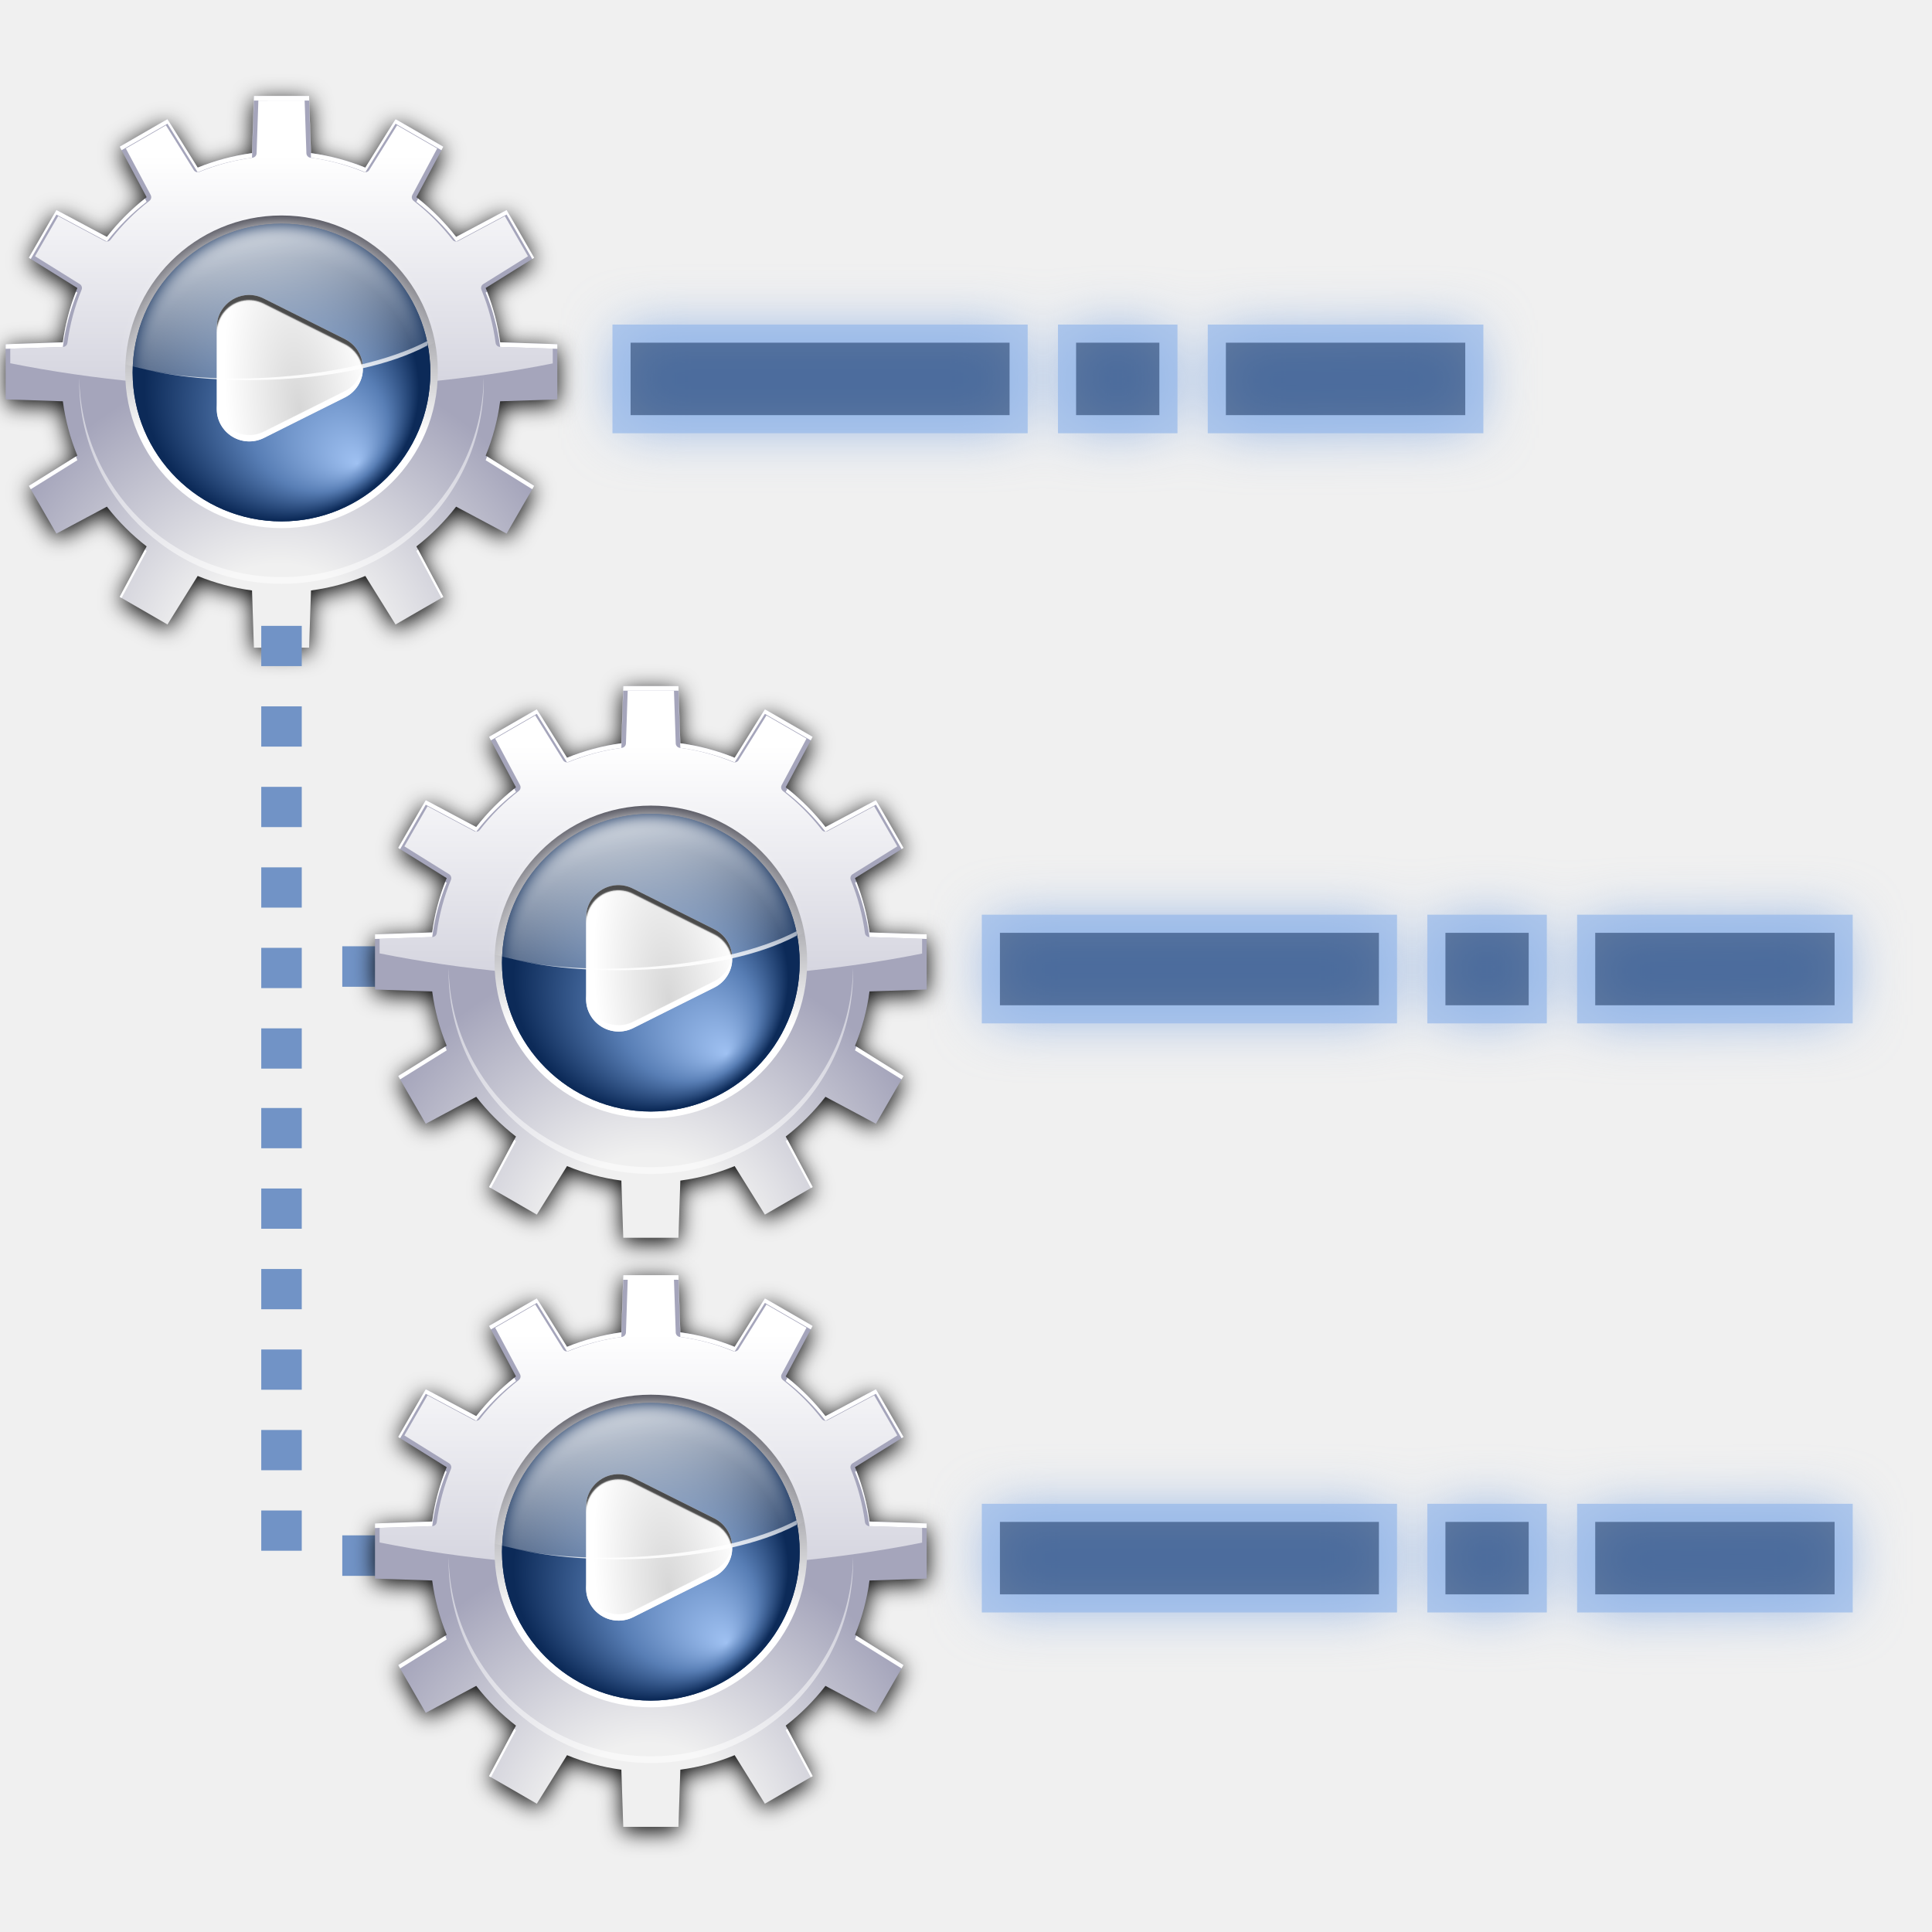
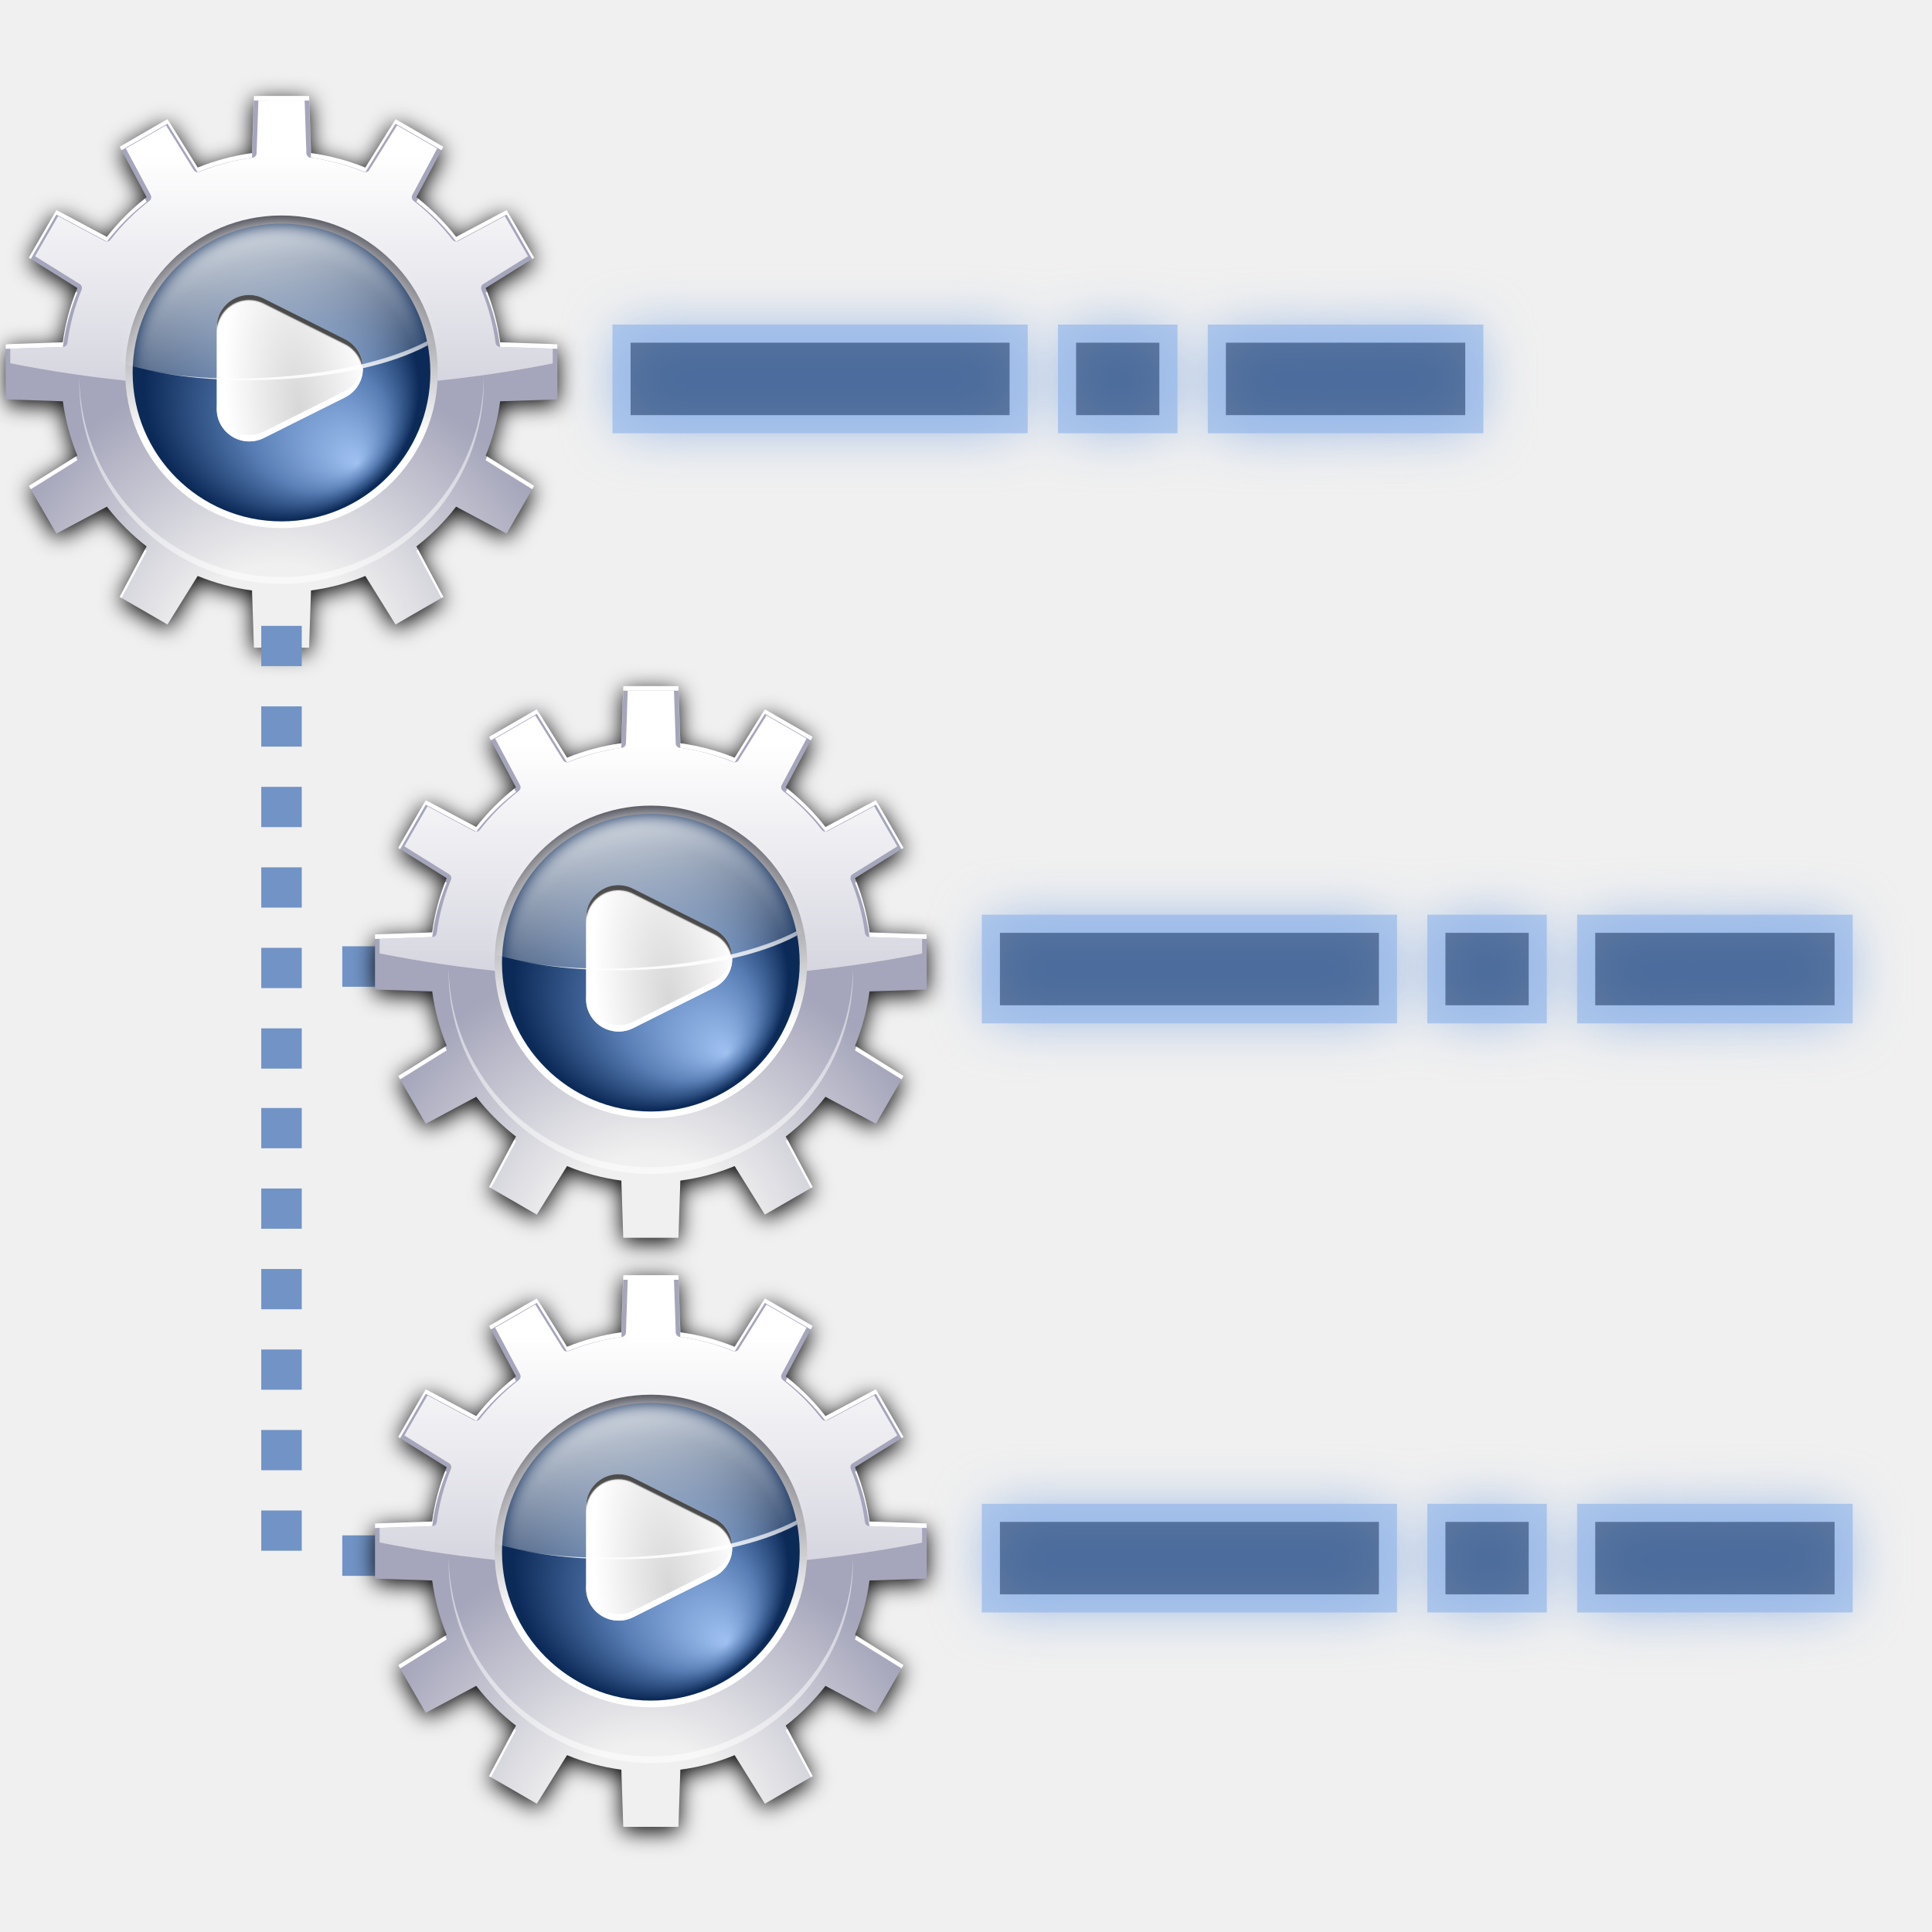
<svg xmlns="http://www.w3.org/2000/svg" xmlns:xlink="http://www.w3.org/1999/xlink" height="256" width="256">
  <defs>
    <linearGradient id="linearGradient6446">
      <stop offset="0" stop-color="#fff" />
      <stop offset="1" stop-color="#fff" stop-opacity="0" />
    </linearGradient>
-     <linearGradient id="linearGradient6391" gradientUnits="userSpaceOnUse" x1="223.979" x2="223.979" xlink:href="#linearGradient6446" y1="7.423" y2="-6.815" />
-     <filter id="filter5876" height="1.035" width="1.018" x="-.009" y="-.018">
-       <feGaussianBlur stdDeviation=".119" />
-     </filter>
-     <filter id="filter5718" height="1.144" width="1.074" x="-.037" y="-.072">
-       <feGaussianBlur stdDeviation=".487" />
-     </filter>
-     <filter id="filter5836" height="1.035" width="1.018" x="-.009" y="-.018">
-       <feGaussianBlur stdDeviation=".124" />
-     </filter>
-     <radialGradient id="radialGradient6361" cx="64.101" cy="61.471" fx="63.292" fy="74.816" gradientTransform="matrix(1.111844 .00000019 -.00000018 1.061416 152.6988 -70.8827)" gradientUnits="userSpaceOnUse" r="22.686" xlink:href="#linearGradient6666" />
-     <linearGradient id="linearGradient6666">
+     <radialGradient id="radialGradient6363" cx="64.101" cy="61.471" fx="76.597" fy="74.429" gradientTransform="matrix(1.29348 0 0 1.234813 141.0557 -81.54149)" gradientUnits="userSpaceOnUse" r="22.686">
      <stop offset="0" stop-color="#9fc1f2" />
      <stop offset=".5" stop-color="#587eb5" />
      <stop offset="1" stop-color="#0c2a58" />
-     </linearGradient>
-     <radialGradient id="radialGradient6363" cx="64.101" cy="61.471" fx="76.597" fy="74.429" gradientTransform="matrix(1.29348 0 0 1.234813 141.0557 -81.54149)" gradientUnits="userSpaceOnUse" r="22.686" xlink:href="#linearGradient6666" />
+     </radialGradient>
    <linearGradient id="linearGradient6365" gradientUnits="userSpaceOnUse" x1="71.964" x2="79.398" xlink:href="#linearGradient6446" y1="26.785" y2="63.956" />
    <clipPath id="clipPath5947">
      <ellipse cx="59.38" cy="39.357" rx="40.03" ry="20.015" />
    </clipPath>
    <filter id="filter6019" height="1.128" width="1.128" x="-.064" y="-.064">
      <feGaussianBlur stdDeviation="1.196" />
    </filter>
    <radialGradient id="radialGradient6367" cx="267.425" cy="81.257" gradientTransform="matrix(.9679843 -.1075536 .2763828 2.487449 -15.58487 -92.43417)" gradientUnits="userSpaceOnUse" r="23.279">
      <stop offset="0" stop-color="#d7d7d7" />
      <stop offset="1" stop-color="#fff" />
    </radialGradient>
    <clipPath id="clipPath6103">
      <path d="m200.162 45.295c-5.422.212-9.707 4.672-9.704 10.098v25.246c.017 3.487 1.832 6.719 4.801 8.548 2.969 1.829 6.672 1.998 9.794.445l25.246-12.623c3.379-1.726 5.505-5.2 5.505-8.994 0-3.794-2.126-7.268-5.505-8.994l-25.246-12.623c-1.512-.774-3.194-1.153-4.891-1.104z" />
    </clipPath>
    <filter id="filter6085" height="1.052" width="1.028" x="-.014" y="-.026">
      <feGaussianBlur stdDeviation=".261" />
    </filter>
    <clipPath id="clipPath6097">
      <path d="m151.429 45.295c-5.422.212-9.707 4.672-9.704 10.098v25.246c.017 3.487 1.832 6.719 4.801 8.548 2.969 1.829 6.672 1.998 9.794.445l25.246-12.623c3.379-1.726 5.505-5.2 5.505-8.994 0-3.794-2.126-7.268-5.505-8.994l-25.246-12.623c-1.512-.774-3.194-1.153-4.891-1.104z" />
    </clipPath>
    <filter id="filter6093" height="1.034" width="1.018" x="-.009" y="-.017">
      <feGaussianBlur stdDeviation=".174" />
    </filter>
    <linearGradient id="linearGradient6372" gradientUnits="userSpaceOnUse" x1="223.543" x2="222.22" xlink:href="#linearGradient6446" y1="-5.751" y2="-21.586" />
    <filter id="filter2826" height="1.096" width="1.096" x="-.048" y="-.048">
      <feGaussianBlur stdDeviation="2.4" />
    </filter>
    <radialGradient id="radialGradient2894" cx="205.224" cy="-114.214" gradientUnits="userSpaceOnUse" r="125.171">
      <stop offset=".177" stop-color="#f0f0f0" />
      <stop offset=".532" stop-color="#a5a5bb" />
    </radialGradient>
    <linearGradient id="linearGradient2896" gradientUnits="userSpaceOnUse" x1="205.714" x2="205.714" xlink:href="#linearGradient6446" y1="-225.369" y2="-118" />
    <linearGradient id="linearGradient2898" gradientUnits="userSpaceOnUse" x1="205.715" x2="205.715" y1="-144.214" y2="-212.214">
      <stop offset=".296" stop-color="#fff" />
      <stop offset="1" stop-color="#4a4a55" />
    </linearGradient>
    <linearGradient id="linearGradient2900" gradientUnits="userSpaceOnUse" x1="205.715" x2="205.715" y1="-146.214" y2="-210.214">
      <stop offset=".195" stop-color="#e9e9f0" />
      <stop offset=".26" stop-color="#dadae2" />
      <stop offset=".461" stop-color="#b1b1bb" />
      <stop offset=".644" stop-color="#93939f" />
      <stop offset=".8" stop-color="#81818e" />
      <stop offset=".911" stop-color="#7a7a88" />
      <stop offset="1" stop-color="#696975" />
    </linearGradient>
    <linearGradient id="linearGradient2902-2" gradientUnits="userSpaceOnUse" x1="205.715" x2="205.715" y1="-152.214" y2="-204.214">
      <stop offset="0" stop-color="#bbb" />
      <stop offset="1" stop-color="#555" />
    </linearGradient>
    <filter id="filter67" color-interpolation-filters="sRGB" height="99.752" width="1.163" x="-.081" y="-49.376">
      <feGaussianBlur stdDeviation="3.823" />
    </filter>
  </defs>
  <g id="g32" transform="matrix(-2 0 0 2 281.4441 -1.324266)">
    <path d="m161.237 50.516 34.117-.307m-53.965 0h13.434m-72.465 0h52.617" fill="#8cafe2" filter="url(#filter67)" stroke="#8cafe2" stroke-width="12" transform="matrix(-.5 0 0 .5 140.722 .662133)" />
    <path d="m60.104 22.766v6h-17.059v-6zm9.924 0v6h-6.717v-6zm29.516 0v6h-26.309v-6z" fill="#2c4d7f" opacity=".7" stroke="#95b8ea" stroke-width="1.2" />
    <g transform="matrix(-.3045952 0 0 .3045978 184.7314 79.57813)">
      <path d="m265.715-171.212v-12.002l-12.439-.415c-.552-4.127-1.622-8.089-3.153-11.816l10.555-6.572-6-10.394-10.981 5.861c-2.503-3.236-5.408-6.142-8.645-8.645l5.861-10.981-10.393-5.999-6.572 10.555c-3.728-1.532-7.689-2.603-11.817-3.155l-.416-12.439h-12l-.415 12.439c-4.128.552-8.09 1.623-11.817 3.154l-6.572-10.554-10.393 6 5.861 10.981c-3.236 2.503-6.142 5.409-8.646 8.646l-10.981-5.861-6 10.392 10.556 6.573c-1.532 3.727-2.603 7.689-3.154 11.817l-12.439.413-.001 12 12.44.415c.552 4.128 1.623 8.09 3.154 11.817l-10.555 6.573 5.999 10.393 10.983-5.862c2.503 3.236 5.409 6.143 8.646 8.646l-5.862 10.982 10.392 6 6.573-10.557c3.727 1.531 7.689 2.603 11.817 3.154l.414 12.439h12l.415-12.439c4.128-.552 8.09-1.622 11.816-3.154l6.572 10.556 10.393-6-5.861-10.983c3.235-2.503 6.142-5.409 8.645-8.645l10.981 5.861 6.001-10.393-10.556-6.572c1.531-3.727 2.603-7.688 3.154-11.816zm-60 23.998c-16.542 0-30-13.458-30-30s13.458-30 30-30 30 13.458 30 30-13.458 30-30 30z" filter="url(#filter2826)" />
      <path d="m265.715-172.212v-12.002l-12.439-.415c-.552-4.127-1.622-8.089-3.153-11.816l10.555-6.572-6-10.394-10.981 5.861c-2.503-3.236-5.408-6.142-8.645-8.645l5.861-10.981-10.393-5.999-6.572 10.555c-3.728-1.532-7.689-2.603-11.817-3.155l-.416-12.439h-12l-.415 12.439c-4.128.552-8.09 1.623-11.817 3.154l-6.572-10.554-10.393 6 5.861 10.981c-3.236 2.503-6.142 5.409-8.646 8.646l-10.981-5.861-6 10.392 10.556 6.573c-1.532 3.727-2.603 7.689-3.154 11.817l-12.439.413-.001 12 12.44.415c.552 4.128 1.623 8.09 3.154 11.817l-10.555 6.573 5.999 10.393 10.983-5.862c2.503 3.236 5.409 6.143 8.646 8.646l-5.862 10.982 10.392 6 6.573-10.557c3.727 1.531 7.689 2.603 11.817 3.154l.414 12.439h12l.415-12.439c4.128-.552 8.09-1.622 11.816-3.154l6.572 10.556 10.393-6-5.861-10.983c3.235-2.503 6.142-5.409 8.645-8.645l10.981 5.861 6.001-10.393-10.556-6.572c1.531-3.727 2.603-7.688 3.154-11.816zm-60 23.998c-16.542 0-30-13.458-30-30s13.458-30 30-30 30 13.458 30 30-13.458 30-30 30z" fill="url(#radialGradient2894)" />
      <path d="m200.682-237.214c-.055 1.645-.382 11.473-.382 11.473-.016.488-.383.893-.867.958-3.989.533-7.881 1.572-11.569 3.088-.452.186-.972.018-1.229-.396 0 0-5.191-8.338-6.061-9.734-1.292.746-7.425 4.287-8.717 5.033.775 1.452 5.406 10.128 5.406 10.128.08.149.118.311.118.47 0 .301-.136.597-.388.792-3.167 2.45-6.016 5.299-8.466 8.466-.298.386-.832.5-1.262.271 0 0-8.677-4.631-10.128-5.406-.746 1.292-4.287 7.425-5.033 8.717 1.396.87 9.734 6.061 9.734 6.061.301.188.472.513.472.85 0 .127-.024.256-.075.38-1.517 3.689-2.556 7.582-3.088 11.569-.064.484-.47.851-.958.867 0 0-9.828.328-11.473.382v3.171c8.88 1.789 18.332 3.162 28.128 4.095-.06-1.024-.129-2.235-.129-2.235 0-17.093 13.907-31 31-31 17.094 0 31 13.907 31 31 0 0-.07 1.223-.129 2.251 9.789-.925 19.24-2.292 28.129-4.074 0-.887 0-2.208 0-3.209-1.645-.055-11.473-.382-11.473-.382-.488-.016-.894-.383-.958-.867-.533-3.988-1.572-7.88-3.087-11.568-.051-.124-.075-.252-.075-.379 0-.337.171-.662.472-.85 0 0 8.337-5.191 9.733-6.061-.746-1.292-4.287-7.426-5.033-8.718-1.451.774-10.128 5.406-10.128 5.406-.43.229-.963.115-1.262-.271-2.45-3.168-5.299-6.017-8.465-8.466-.253-.195-.389-.49-.389-.792 0-.16.038-.321.118-.47 0 0 4.631-8.676 5.405-10.128-1.292-.746-7.425-4.288-8.717-5.034-.87 1.396-6.062 9.734-6.062 9.734-.258.414-.777.582-1.229.396-3.689-1.516-7.582-2.555-11.57-3.088-.483-.065-.851-.47-.866-.958 0 0-.328-9.828-.383-11.473-1.49.001-8.572.001-10.064.001z" fill="url(#linearGradient2896)" />
      <path d="m205.715-212.214c-18.777 0-34 15.223-34 34 0 18.778 15.223 34 34 34 18.778 0 34-15.222 34-34 0-18.777-15.222-34-34-34zm0 59c-13.785 0-25-11.215-25-25s11.215-25 25-25 25 11.215 25 25-11.215 25-25 25z" fill="url(#linearGradient2898)" />
      <path d="m205.715-210.214c-17.645 0-32 14.355-32 32s14.355 32 32 32 32-14.355 32-32-14.355-32-32-32zm0 57c-13.785 0-25-11.215-25-25s11.215-25 25-25 25 11.215 25 25-11.215 25-25 25z" fill="url(#linearGradient2900)" />
      <path d="m205.715-204.214c-14.336 0-26 11.664-26 26 0 14.337 11.664 26 26 26 14.337 0 26-11.663 26-26 0-14.336-11.663-26-26-26zm0 50c-13.233 0-24-10.767-24-24s10.767-24 24-24 24 10.767 24 24-10.767 24-24 24z" fill="url(#linearGradient2902-2)" />
      <path d="m161.006-159.793-10.253 6.384.425.735 10.131-6.308c-.11-.266-.199-.543-.303-.811z" fill="#fff" />
      <path d="m180.911-232.175 6.572 10.555c3.727-1.532 7.689-2.603 11.817-3.154l.415-12.44h12l.415 12.439c4.128.552 8.09 1.623 11.817 3.155l6.572-10.555 9.984 5.766.408-.765-10.391-6.001-6.572 10.555c-3.728-1.532-7.689-2.603-11.817-3.155l-.416-12.439h-12l-.415 12.439c-4.128.552-8.09 1.623-11.817 3.154l-6.572-10.554-10.393 6 .408.765z" fill="#fff" />
      <path d="m235.421-215.887-.37.694c3.236 2.503 6.142 5.409 8.645 8.645l10.981-5.861 5.575 9.658.425-.265-6-10.394-10.981 5.861c-2.406-3.108-5.19-5.903-8.275-8.338z" fill="#fff" />
      <path d="m176.01-139.539-5.491 10.288.408.235 5.454-10.218c-.127-.097-.245-.207-.371-.305z" fill="#fff" />
      <path d="m249.696-176.83c-.394 23.923-19.966 43.267-43.981 43.267-24.016 0-43.587-19.344-43.981-43.267-.004.244-.019.487-.019.732 0 24.262 19.738 44 44 44s44-19.738 44-44c0-.245-.015-.488-.019-.732z" fill="#fff" opacity=".5" />
      <path d="m253.276-184.628c-.513-3.833-1.489-7.514-2.85-11.005l-.304.189c1.531 3.727 2.602 7.688 3.153 11.816l12.44.414v-1z" fill="#fff" />
      <path d="m250.121-158.982 10.131 6.308.425-.735-10.252-6.384c-.106.268-.194.545-.304.811z" fill="#fff" />
      <path d="m156.753-212.41 10.981 5.861c2.503-3.236 5.409-6.142 8.646-8.646l-.371-.694c-3.084 2.435-5.87 5.23-8.275 8.339l-10.981-5.861-6 10.392.425.265z" fill="#fff" />
      <path d="m235.05-139.234 5.453 10.217.408-.235-5.491-10.287c-.125.098-.243.208-.37.305z" fill="#fff" />
      <path d="m145.715-183.214 12.439-.415c.551-4.128 1.623-8.09 3.154-11.817l-.303-.189c-1.361 3.491-2.339 7.173-2.851 11.006l-12.439.415-.001 12z" fill="#fff" />
    </g>
    <g transform="matrix(-.3106343 0 0 .3106343 191.6444 28.16132)">
-       <path d="m208.296-8.756c-.005.159-.047.312-.047.472 0 8.677 7.077 15.707 15.754 15.707 8.677 0 15.707-7.03 15.707-15.707 0-.16-.042-.313-.047-.472-.228 8.478-7.127 15.282-15.66 15.282s-15.478-6.805-15.707-15.282z" fill="url(#linearGradient6391)" filter="url(#filter5876)" opacity=".874" />
-       <path d="m239.662-8.956c.005-.159.047-.312.047-.472 0-8.677-7.077-15.707-15.754-15.707s-15.707 7.03-15.707 15.707c0 .16.042.313.047.472.228-8.478 7.127-15.282 15.66-15.282 8.533 0 15.478 6.805 15.707 15.282z" fill="#565656" filter="url(#filter5718)" opacity=".874" />
-       <path d="m240.25-8.65c.005-.165.049-.323.049-.489 0-9.002-7.343-16.296-16.345-16.296s-16.296 7.294-16.296 16.296c0 .166.044.325.049.489.237-8.796 7.394-16.27 16.247-16.27 8.852 0 16.059 7.475 16.296 16.27z" fill="#fff" filter="url(#filter5836)" opacity=".874" />
-       <path d="m208.296-8.756c-.005.159-.047.312-.047.472 0 8.677 7.077 16.707 15.754 16.707 8.677 0 15.707-8.03 15.707-16.707 0-.16-.042-.313-.047-.472-.228 8.478-7.127 15.282-15.66 15.282s-15.478-6.805-15.707-15.282z" fill="url(#linearGradient6391)" filter="url(#filter5876)" opacity=".346" />
-       <circle cx="223.969" cy="-9.069" fill="url(#radialGradient6361)" r="31.747" />
      <circle cx="223.969" cy="-9.069" fill="url(#radialGradient6363)" r="31.747" />
      <circle clip-path="url(#clipPath5947)" cx="64.101" cy="58.237" fill="url(#linearGradient6365)" filter="url(#filter6019)" r="22.445" transform="matrix(1.414416 0 0 1.414416 133.3036 -91.44036)" />
      <g transform="matrix(.6879621 0 0 .6879621 45.03132 -56.7743)">
        <path d="m249.704 45.295c-5.422.212-9.707 4.672-9.704 10.098v25.246c.017 3.487 1.832 6.719 4.801 8.548 2.969 1.829 6.672 1.998 9.794.445l25.246-12.623c3.379-1.726 5.505-5.2 5.505-8.994 0-3.794-2.126-7.268-5.505-8.994l-25.246-12.623c-1.512-.774-3.194-1.153-4.891-1.104z" fill="url(#radialGradient6367)" fill-rule="evenodd" />
        <path clip-path="url(#clipPath6103)" d="m200.156 43.88c-5.422.212-9.691 4.667-9.688 10.094v3c-.004-5.426 4.265-9.881 9.688-10.094 1.697-.049 3.395.32 4.906 1.094l25.25 12.625c2.926 1.495 4.895 4.311 5.375 7.5.074-.493.125-.992.125-1.5-0-3.794-2.121-7.274-5.5-9l-25.25-12.625c-1.512-.774-3.209-1.143-4.906-1.094z" fill="#121212" fill-opacity=".778" fill-rule="evenodd" filter="url(#filter6085)" transform="translate(49.53965)" />
        <path clip-path="url(#clipPath6097)" d="m186.938 67.534c-.48 3.189-2.449 6.005-5.375 7.5l-25.25 12.625c-3.123 1.552-6.812 1.392-9.781-.438-2.969-1.829-4.795-5.075-4.812-8.562v3c.017 3.487 1.844 6.733 4.812 8.562 2.969 1.829 6.659 1.99 9.781.438l25.25-12.625c3.379-1.726 5.5-5.206 5.5-9 0-.508-.051-1.007-.125-1.5z" fill="#fff" fill-rule="evenodd" filter="url(#filter6093)" transform="translate(98.3)" />
      </g>
      <path d="m192.65-10.388c15.127 4.712 46.801 4.104 62.448-4.488l-.029-.915c-16.225 8.501-47.186 10.089-62.42 5.402z" fill="url(#linearGradient6372)" fill-rule="evenodd" />
    </g>
  </g>
  <g>
    <rect fill="#7193c6" height="5.367" rx="0" transform="rotate(90)" width="5.333" x="146.816" y="-39.984" />
    <rect fill="#7193c6" height="5.367" rx="0" transform="rotate(90)" width="5.333" x="157.482" y="-39.984" />
    <rect fill="#7193c6" height="5.367" rx="0" transform="rotate(90)" width="5.333" x="168.149" y="-39.984" />
    <rect fill="#7193c6" height="5.367" rx="0" transform="rotate(90)" width="5.333" x="178.815" y="-39.984" />
    <rect fill="#7193c6" height="5.367" rx="0" transform="rotate(90)" width="5.333" x="189.481" y="-39.984" />
    <rect fill="#7193c6" height="5.367" rx="0" transform="rotate(90)" width="5.333" x="200.148" y="-39.984" />
    <rect fill="#7193c6" height="5.367" rx="0" transform="rotate(90)" width="5.333" x="82.93" y="-39.984" />
    <rect fill="#7193c6" height="5.367" rx="0" transform="rotate(90)" width="5.333" x="93.596" y="-39.984" />
    <rect fill="#7193c6" height="5.367" rx="0" transform="rotate(90)" width="5.333" x="104.262" y="-39.984" />
    <rect fill="#7193c6" height="5.367" rx="0" transform="rotate(90)" width="5.333" x="114.929" y="-39.984" />
    <rect fill="#7193c6" height="5.367" rx="0" transform="rotate(90)" width="5.333" x="125.595" y="-39.984" />
    <rect fill="#7193c6" height="5.367" rx="0" transform="rotate(90)" width="5.333" x="136.262" y="-39.984" />
    <rect fill="#7193c6" height="5.367" rx="0" transform="scale(-1)" width="5.333" x="-61.355" y="-130.753" />
    <rect fill="#7193c6" height="5.367" rx="0" transform="scale(-1)" width="5.333" x="-50.688" y="-130.753" />
    <rect fill="#7193c6" height="5.367" rx="0" transform="scale(-1)" width="5.333" x="-61.355" y="-208.809" />
    <rect fill="#7193c6" height="5.367" rx="0" transform="scale(-1)" width="5.333" x="-50.688" y="-208.809" />
  </g>
  <use transform="translate(48.93952 78.19599)" xlink:href="#g32" />
  <use transform="translate(48.93952 156.2523)" xlink:href="#g32" />
</svg>
